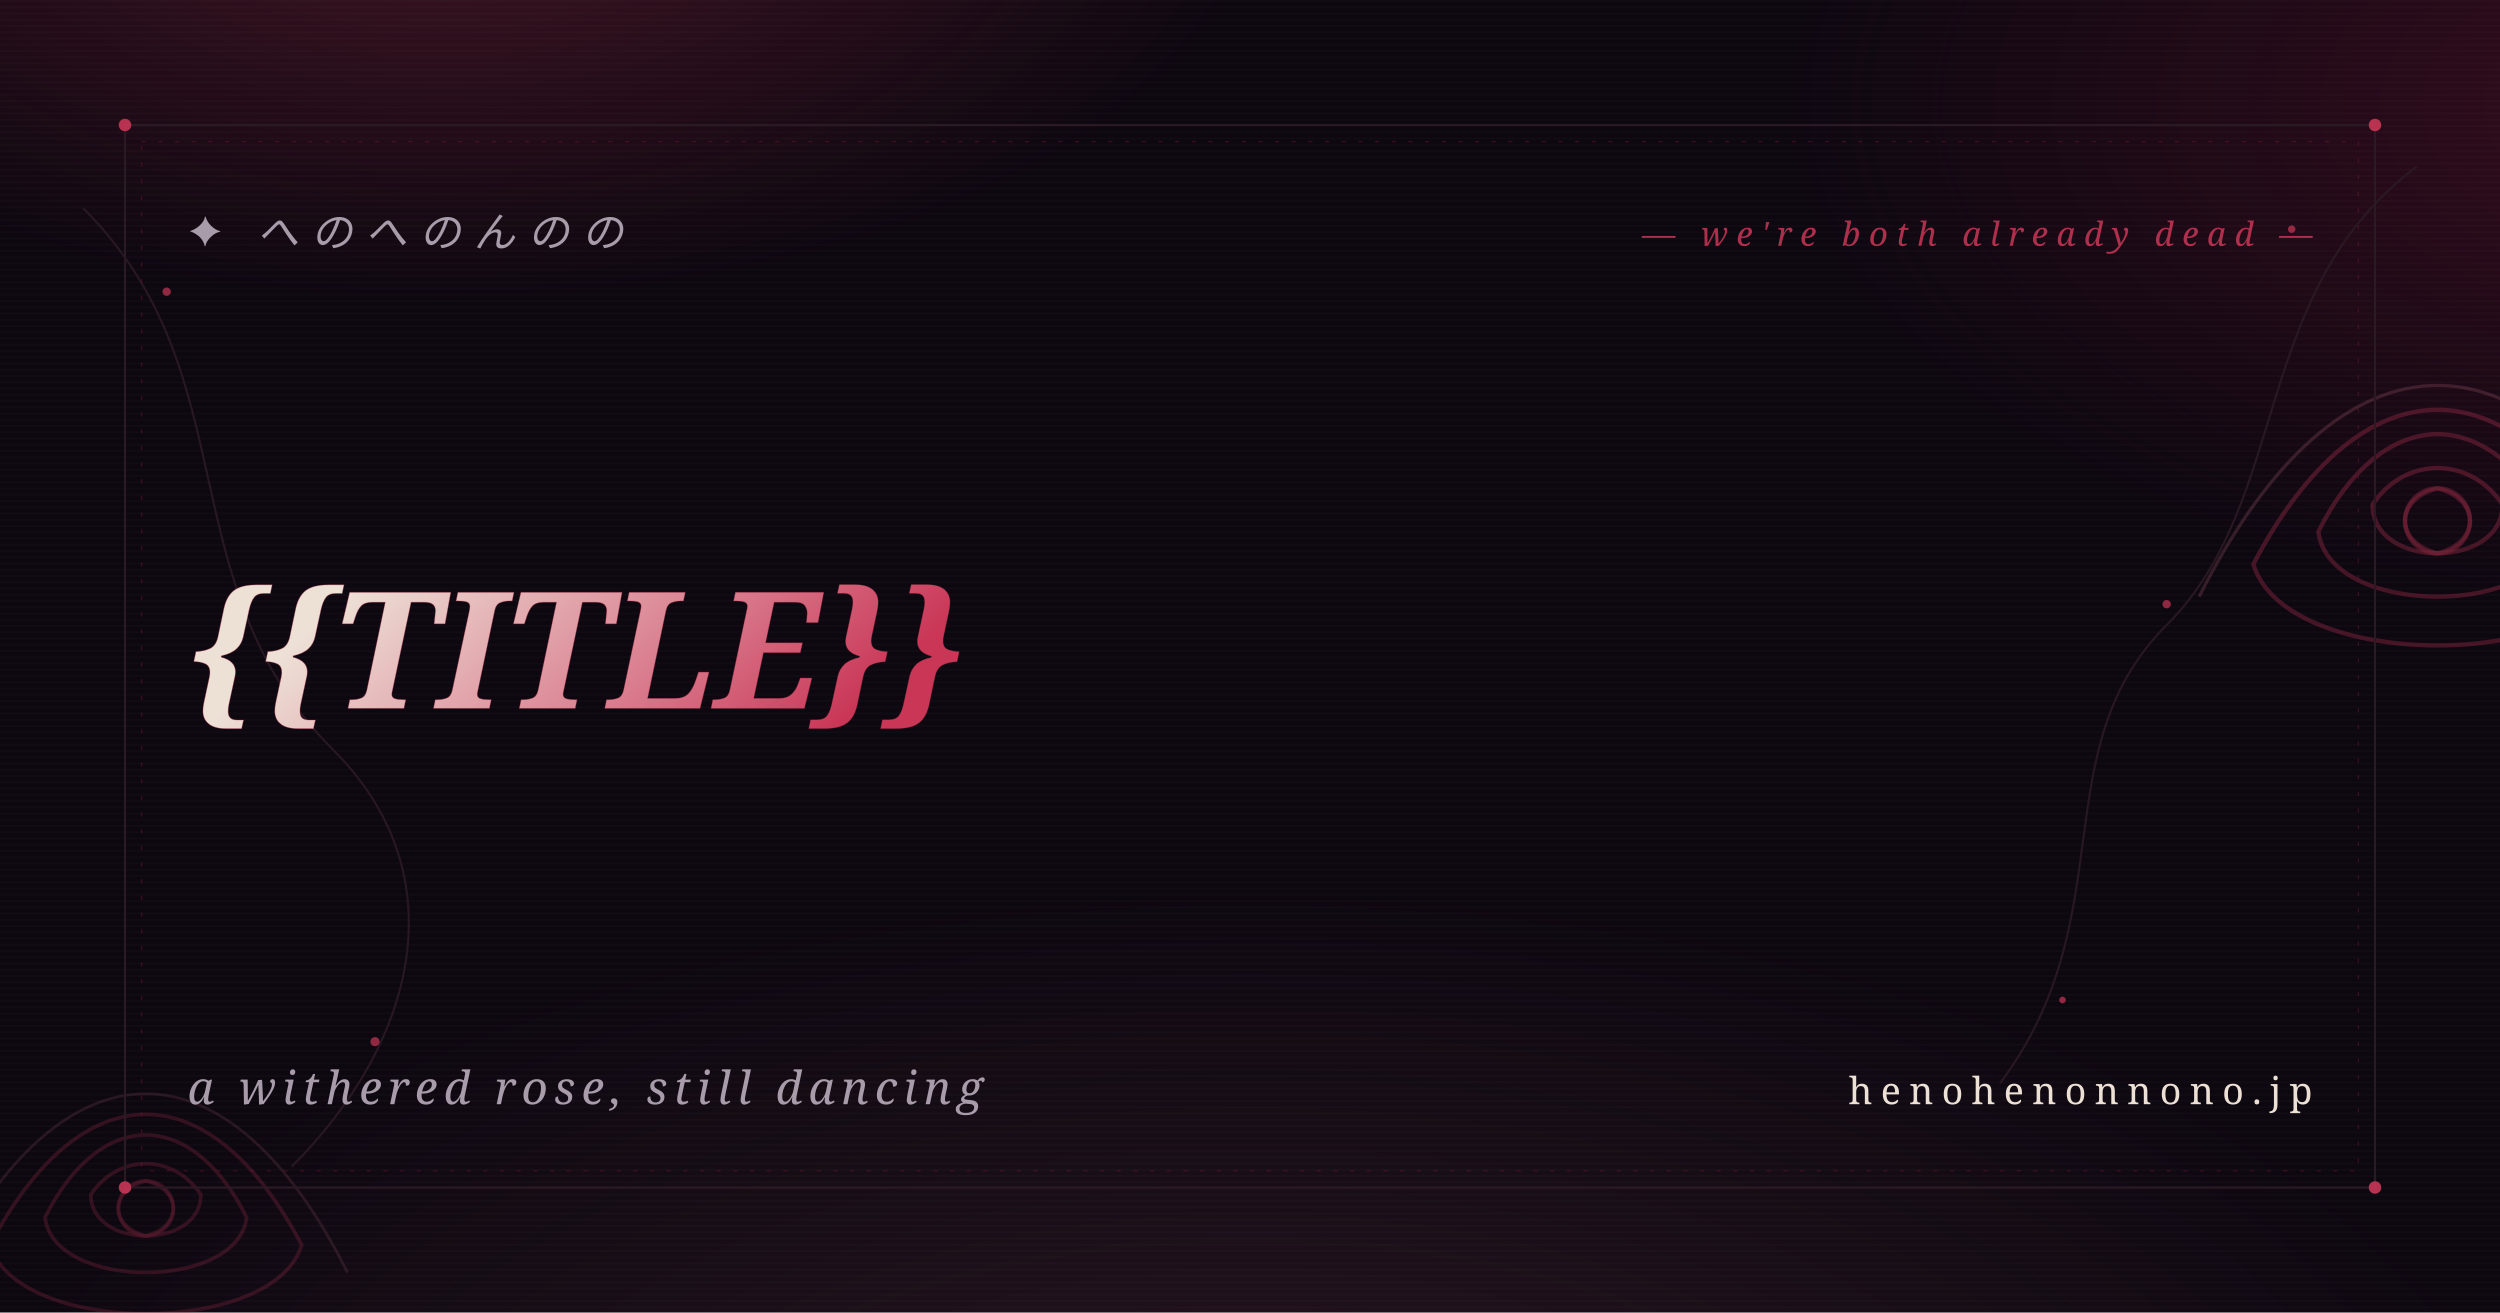
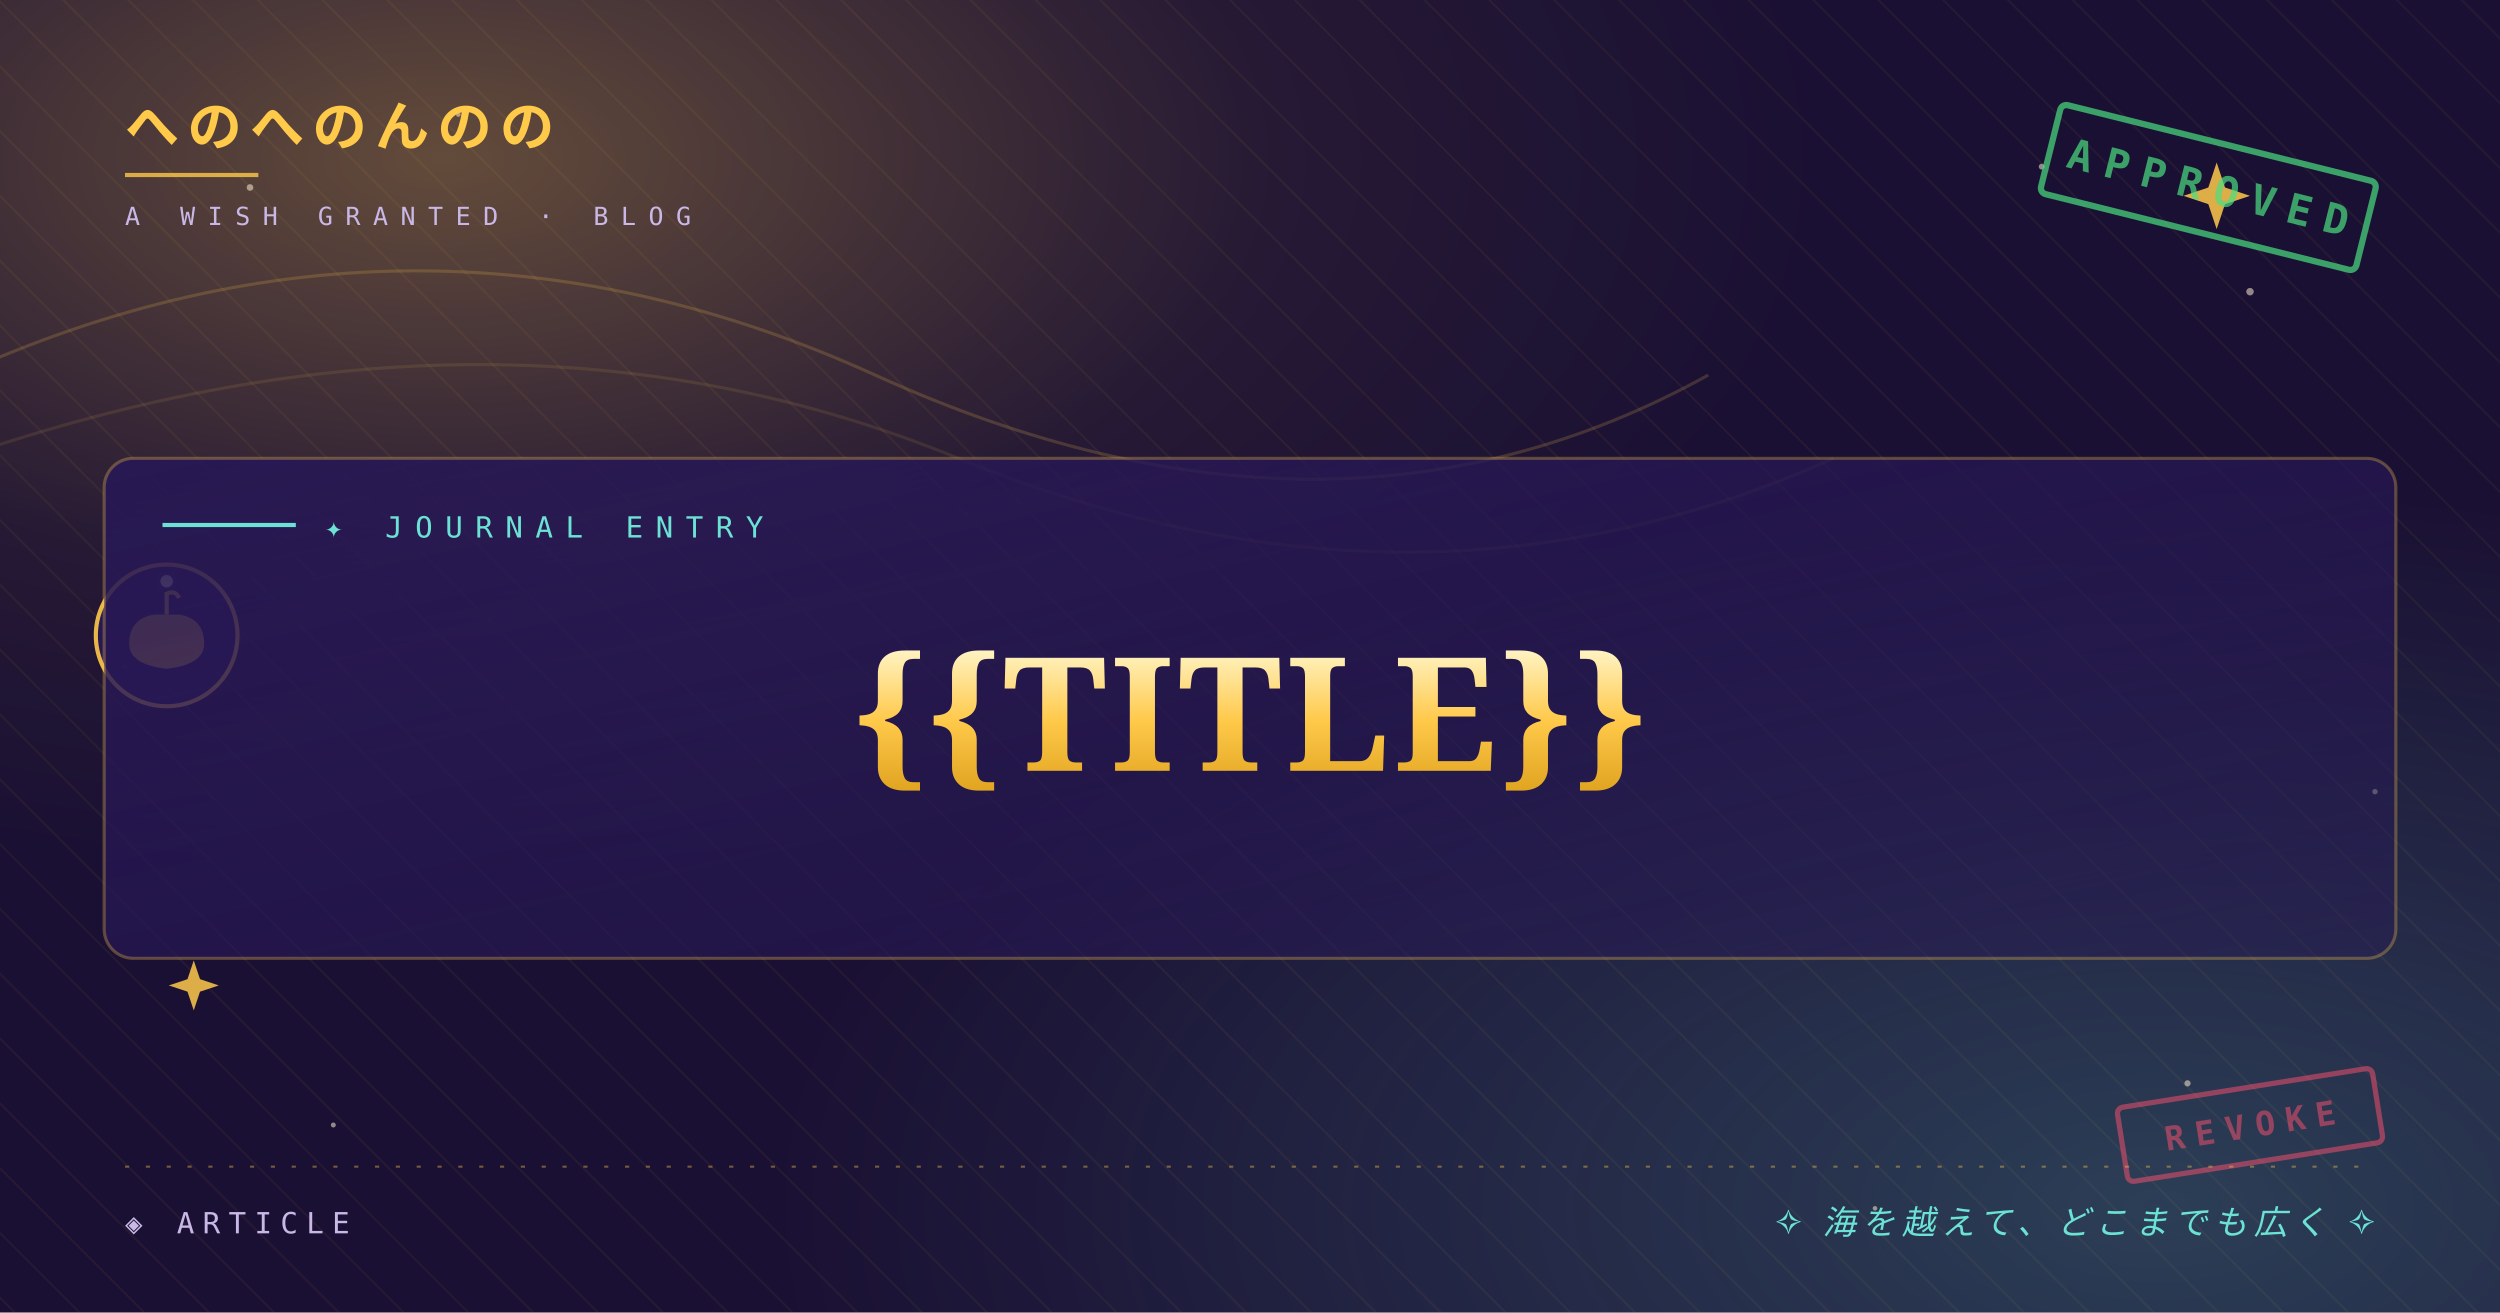
<svg xmlns="http://www.w3.org/2000/svg" width="1200" height="630" viewBox="0 0 1200 630">
  <defs>
-     <radialGradient id="bgGlow1" cx="18%" cy="-10%" r="60%">
-       <stop offset="0%" stop-color="#c93656" stop-opacity="0.28" />
-       <stop offset="55%" stop-color="#c93656" stop-opacity="0" />
+     <radialGradient id="lampGlow" cx="18%" cy="12%" r="55%">
+       <stop offset="0%" stop-color="#ffc94a" stop-opacity="0.32" />
+       <stop offset="60%" stop-color="#ffc94a" stop-opacity="0.05" />
+       <stop offset="100%" stop-color="#ffc94a" stop-opacity="0" />
    </radialGradient>
-     <radialGradient id="bgGlow2" cx="110%" cy="8%" r="65%">
-       <stop offset="0%" stop-color="#6b1430" stop-opacity="0.45" />
-       <stop offset="60%" stop-color="#6b1430" stop-opacity="0" />
+     <radialGradient id="tealGlow" cx="86%" cy="92%" r="55%">
+       <stop offset="0%" stop-color="#6be2d4" stop-opacity="0.22" />
+       <stop offset="100%" stop-color="#6be2d4" stop-opacity="0" />
    </radialGradient>
-     <radialGradient id="bgGlow3" cx="50%" cy="120%" r="75%">
-       <stop offset="0%" stop-color="#d97a8c" stop-opacity="0.14" />
-       <stop offset="70%" stop-color="#d97a8c" stop-opacity="0" />
-     </radialGradient>
-     <linearGradient id="titleGrad" x1="0%" y1="0%" x2="100%" y2="20%">
-       <stop offset="20%" stop-color="#ede1d6" />
-       <stop offset="70%" stop-color="#d97a8c" />
-       <stop offset="100%" stop-color="#c93656" />
+     <linearGradient id="titleGold" x1="0" y1="0" x2="0" y2="1">
+       <stop offset="0%" stop-color="#fff3c2" />
+       <stop offset="50%" stop-color="#ffc94a" />
+       <stop offset="100%" stop-color="#e0a420" />
    </linearGradient>
-     <linearGradient id="ruleGrad" x1="0%" y1="0%" x2="100%" y2="0%">
-       <stop offset="0%" stop-color="#6b1430" stop-opacity="0" />
-       <stop offset="40%" stop-color="#6b1430" />
-       <stop offset="50%" stop-color="#c93656" />
-       <stop offset="60%" stop-color="#6b1430" />
-       <stop offset="100%" stop-color="#6b1430" stop-opacity="0" />
+     <linearGradient id="headerCard" x1="0" y1="0" x2="1" y2="1">
+       <stop offset="0%" stop-color="#271854" stop-opacity="0.95" />
+       <stop offset="100%" stop-color="#271854" stop-opacity="0.4" />
    </linearGradient>
-     <pattern id="scanlines" x="0" y="0" width="3" height="3" patternUnits="userSpaceOnUse">
-       <rect width="3" height="1" fill="#ffffff" fill-opacity="0.018" />
+     <pattern id="diag" x="0" y="0" width="22" height="22" patternUnits="userSpaceOnUse" patternTransform="rotate(135)">
+       <line x1="0" y1="0" x2="0" y2="22" stroke="#ffc94a" stroke-opacity="0.05" stroke-width="2" />
    </pattern>
-     <symbol id="rose" viewBox="-50 -50 100 100">
-       <g fill="none" stroke="#c93656" stroke-width="0.8" stroke-opacity="0.55">
-         <circle cx="0" cy="0" r="6" />
-         <path d="M0,-6 C8,-4 8,4 0,6 C-8,4 -8,-4 0,-6 Z" />
-         <path d="M-12,-3 C-6,-12 6,-12 12,-3 C12,9 -12,9 -12,-3 Z" />
-         <path d="M-22,2 C-10,-22 10,-22 22,2 C20,18 -20,18 -22,2 Z" />
-         <path d="M-34,8 C-14,-30 14,-30 34,8 C28,28 -28,28 -34,8 Z" />
-       </g>
-       <g stroke="#d97a8c" stroke-opacity="0.35" stroke-width="0.6" fill="none">
-         <path d="M-44,14 C-18,-38 18,-38 44,14" />
-       </g>
-     </symbol>
+     <filter id="softGlow" x="-20%" y="-20%" width="140%" height="140%">
+       <feGaussianBlur stdDeviation="6" result="b" />
+       <feMerge>
+         <feMergeNode in="b" />
+         <feMergeNode in="SourceGraphic" />
+       </feMerge>
+     </filter>
  </defs>
-   <rect width="1200" height="630" fill="#0d0710" />
-   <rect width="1200" height="630" fill="url(#bgGlow2)" />
-   <rect width="1200" height="630" fill="url(#bgGlow1)" />
-   <rect width="1200" height="630" fill="url(#bgGlow3)" />
-   <rect width="1200" height="630" fill="url(#scanlines)" />
-   <g opacity="0.55">
-     <use href="#rose" x="1040" y="120" width="260" height="260" />
-     <use href="#rose" x="-40" y="470" width="220" height="220" opacity="0.7" />
+   <rect width="1200" height="630" fill="#1a1033" />
+   <rect width="1200" height="630" fill="url(#diag)" />
+   <rect width="1200" height="630" fill="url(#lampGlow)" />
+   <rect width="1200" height="630" fill="url(#tealGlow)" />
+   <g fill="#f6ead0" opacity="0.55">
+     <circle cx="120" cy="90" r="1.6" />
+     <circle cx="220" cy="55" r="1.1" />
+     <circle cx="980" cy="80" r="1.4" />
+     <circle cx="1080" cy="140" r="1.8" />
+     <circle cx="160" cy="540" r="1.2" />
+     <circle cx="1050" cy="520" r="1.5" />
+     <circle cx="900" cy="580" r="1.1" />
+     <circle cx="60" cy="320" r="1" />
+     <circle cx="1140" cy="380" r="1.3" />
  </g>
-   <g stroke="#2a1a24" stroke-width="1" fill="none" opacity="0.9">
-     <path d="M40,100 C120,180 80,280 160,360 C220,420 200,500 140,560" />
-     <path d="M1160,80 C1080,140 1100,240 1040,300 C980,360 1020,440 960,520" />
+   <g fill="#ffc94a" opacity="0.85">
+     <path d="M 1060 90 l 4 -12 l 4 12 l 12 4 l -12 4 l -4 12 l -4 -12 l -12 -4 z" />
+     <path d="M 90 470 l 3 -9 l 3 9 l 9 3 l -9 3 l -3 9 l -3 -9 l -9 -3 z" />
  </g>
-   <g fill="#c93656" opacity="0.7">
-     <circle cx="80" cy="140" r="2" />
-     <circle cx="140" cy="320" r="1.6" />
-     <circle cx="180" cy="500" r="2.2" />
-     <circle cx="1100" cy="110" r="1.8" />
-     <circle cx="1040" cy="290" r="2" />
-     <circle cx="990" cy="480" r="1.6" />
+   <g stroke="#ffc94a" stroke-opacity="0.18" fill="none" stroke-width="1.5">
+     <path d="M -20 180 Q 200 80 420 180 T 820 180" />
+     <path d="M -20 220 Q 240 130 460 220 T 880 220" stroke-opacity="0.1" />
  </g>
-   <rect x="60" y="60" width="1080" height="510" fill="none" stroke="#2a1a24" stroke-width="1" />
-   <rect x="68" y="68" width="1064" height="494" fill="none" stroke="#6b1430" stroke-width="0.5" stroke-opacity="0.6" stroke-dasharray="2 6" />
-   <g font-family="serif" font-style="italic" fill="#a89baa">
-     <text x="90" y="118" font-size="20" letter-spacing="6">✦ へのへのんのの</text>
-     <text x="1110" y="118" font-size="16" letter-spacing="4" text-anchor="end" fill="#c93656" opacity="0.85">— we're both already dead —</text>
+   <g transform="translate(60, 70)">
+     <text x="0" y="0" font-family="serif" font-size="26" fill="#ffc94a" letter-spacing="4" font-weight="700">へのへのんのの</text>
+     <line x1="0" y1="14" x2="64" y2="14" stroke="#ffc94a" stroke-width="2" opacity="0.8" />
+     <text x="0" y="38" font-family="monospace" font-size="12" fill="#c9b8e6" letter-spacing="6">A WISH GRANTED · BLOG</text>
  </g>
-   <line x1="90" y1="148" x2="1110" y2="148" stroke="url(#ruleGrad)" stroke-width="1" />
-   <text x="90" y="340" font-family="serif" font-style="italic" font-weight="600" font-size="78" fill="url(#titleGrad)">{{TITLE}}</text>
-   <text x="90" y="340" font-family="serif" font-style="italic" font-weight="600" font-size="78" fill="none" stroke="#c93656" stroke-width="0.4" stroke-opacity="0.35">{{TITLE}}</text>
-   <line x1="90" y1="482" x2="1110" y2="482" stroke="url(#ruleGrad)" stroke-width="1" />
-   <g font-family="serif" fill="#a89baa">
-     <text x="90" y="530" font-size="22" font-style="italic" letter-spacing="3">a withered rose, still dancing</text>
-     <text x="1110" y="530" font-size="18" letter-spacing="4" text-anchor="end" fill="#ede1d6">henohenonnono.jp</text>
+   <g transform="translate(1060, 90) rotate(14)" opacity="0.7">
+     <rect x="-78" y="-22" width="156" height="44" fill="none" stroke="#4ade80" stroke-width="3" rx="3" />
+     <text x="0" y="7" font-family="monospace" font-size="20" font-weight="800" fill="#4ade80" text-anchor="middle" letter-spacing="6">APPROVED</text>
  </g>
-   <g fill="#c93656" opacity="0.9">
-     <circle cx="60" cy="60" r="3" />
-     <circle cx="1140" cy="60" r="3" />
-     <circle cx="60" cy="570" r="3" />
-     <circle cx="1140" cy="570" r="3" />
+   <g transform="translate(1080, 540) rotate(-9)" opacity="0.55">
+     <rect x="-62" y="-18" width="124" height="36" fill="none" stroke="#ef4f6b" stroke-width="2.5" rx="3" />
+     <text x="0" y="6" font-family="monospace" font-size="16" font-weight="800" fill="#ef4f6b" text-anchor="middle" letter-spacing="5">REVOKE</text>
+   </g>
+   <g transform="translate(80, 305)" opacity="0.9">
+     <circle cx="0" cy="0" r="34" fill="#271854" stroke="#ffc94a" stroke-width="2" />
+     <path d="M -18 4 Q -18 -8 -6 -10 L 6 -10 Q 18 -8 18 4 Q 18 14 0 16 Q -18 14 -18 4 Z" fill="#ffc94a" opacity="0.85" />
+     <path d="M 0 -10 L 0 -20 Q 4 -22 6 -18" fill="none" stroke="#ffc94a" stroke-width="2" />
+     <circle cx="0" cy="-26" r="3" fill="#fff3c2" filter="url(#softGlow)" />
+   </g>
+   <g>
+     <rect x="50" y="220" width="1100" height="240" fill="url(#headerCard)" stroke="#ffc94a" stroke-opacity="0.3" stroke-width="1.5" rx="14" />
+     <line x1="78" y1="252" x2="142" y2="252" stroke="#6be2d4" stroke-width="2" />
+     <text x="156" y="258" font-family="monospace" font-size="14" fill="#6be2d4" letter-spacing="6">✦ JOURNAL ENTRY</text>
+   </g>
+   <text x="600" y="370" font-family="serif" font-size="76" font-weight="700" fill="url(#titleGold)" text-anchor="middle" letter-spacing="2" style="text-shadow: 0 0 12px rgba(255,201,74,0.4)">{{TITLE}}</text>
+   <g transform="translate(0, 560)">
+     <line x1="60" y1="0" x2="1140" y2="0" stroke="#ffc94a" stroke-opacity="0.4" stroke-dasharray="2 8" stroke-width="1" />
+     <text x="60" y="32" font-family="monospace" font-size="14" fill="#c9b8e6" letter-spacing="4">◈  ARTICLE</text>
+     <text x="1140" y="32" font-family="serif" font-size="16" fill="#6be2d4" text-anchor="end" letter-spacing="3" font-style="italic">✧ 海を越えて、どこまでも広く ✧</text>
  </g>
</svg>
